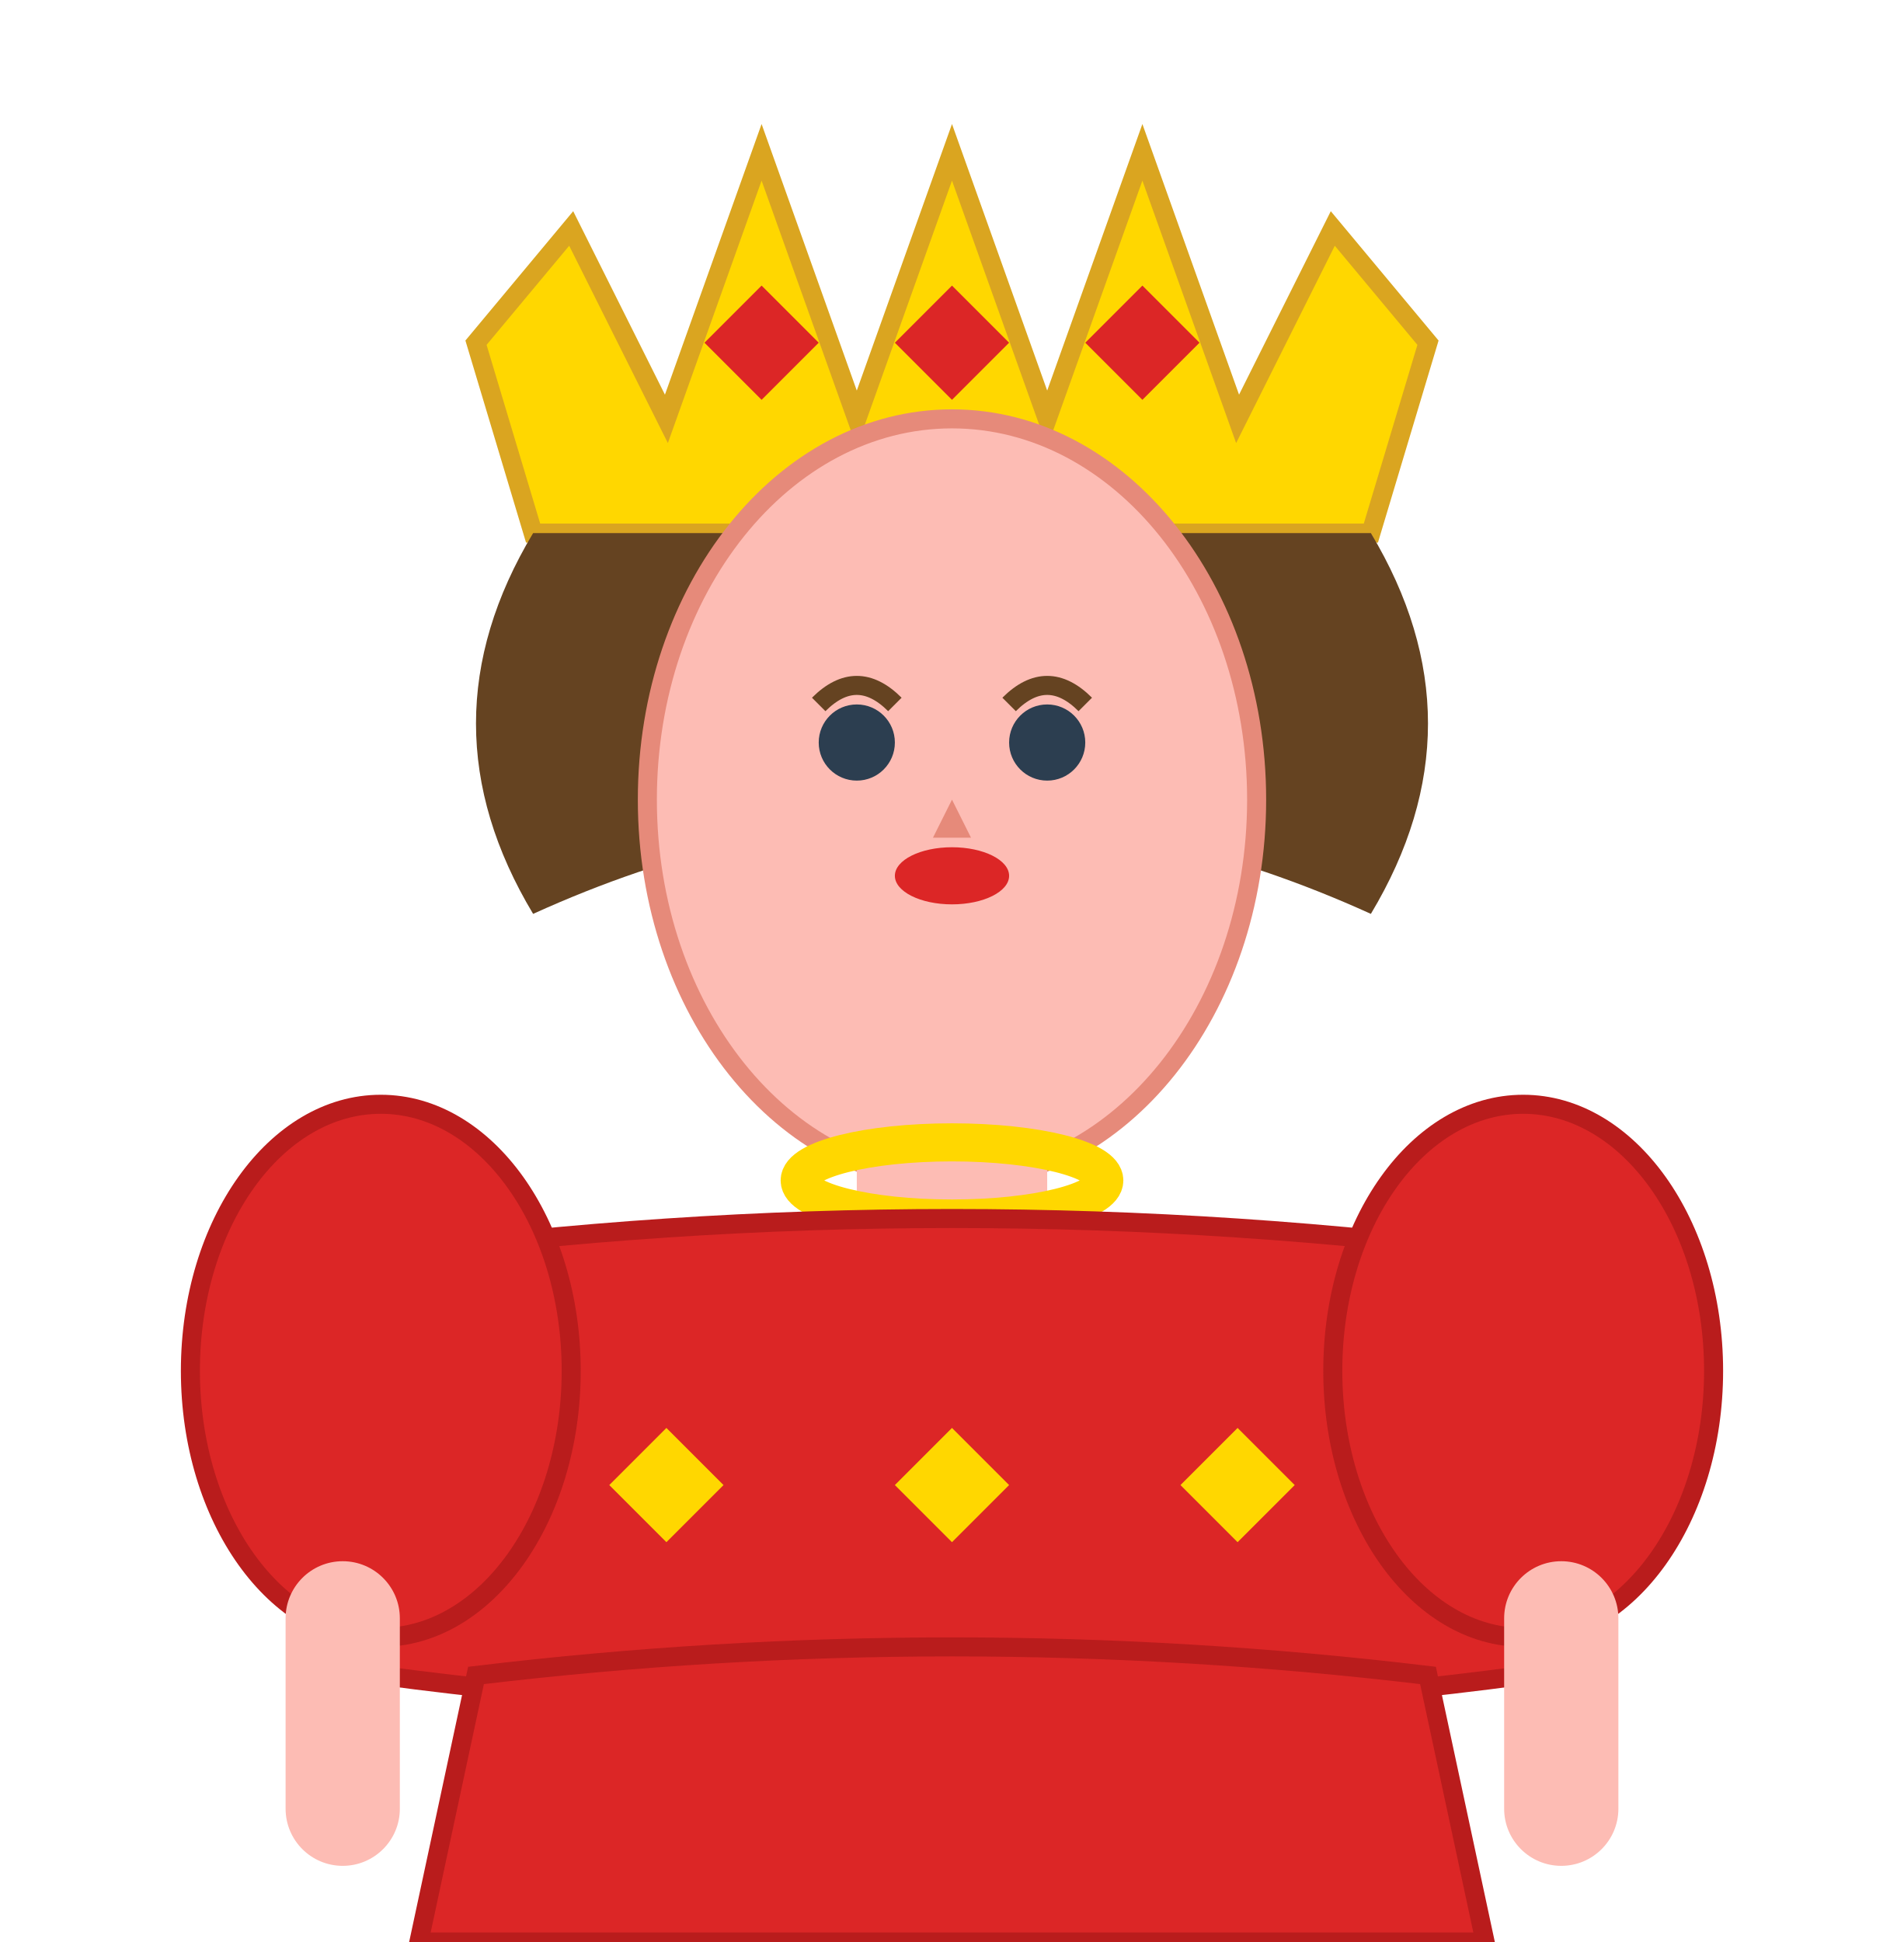
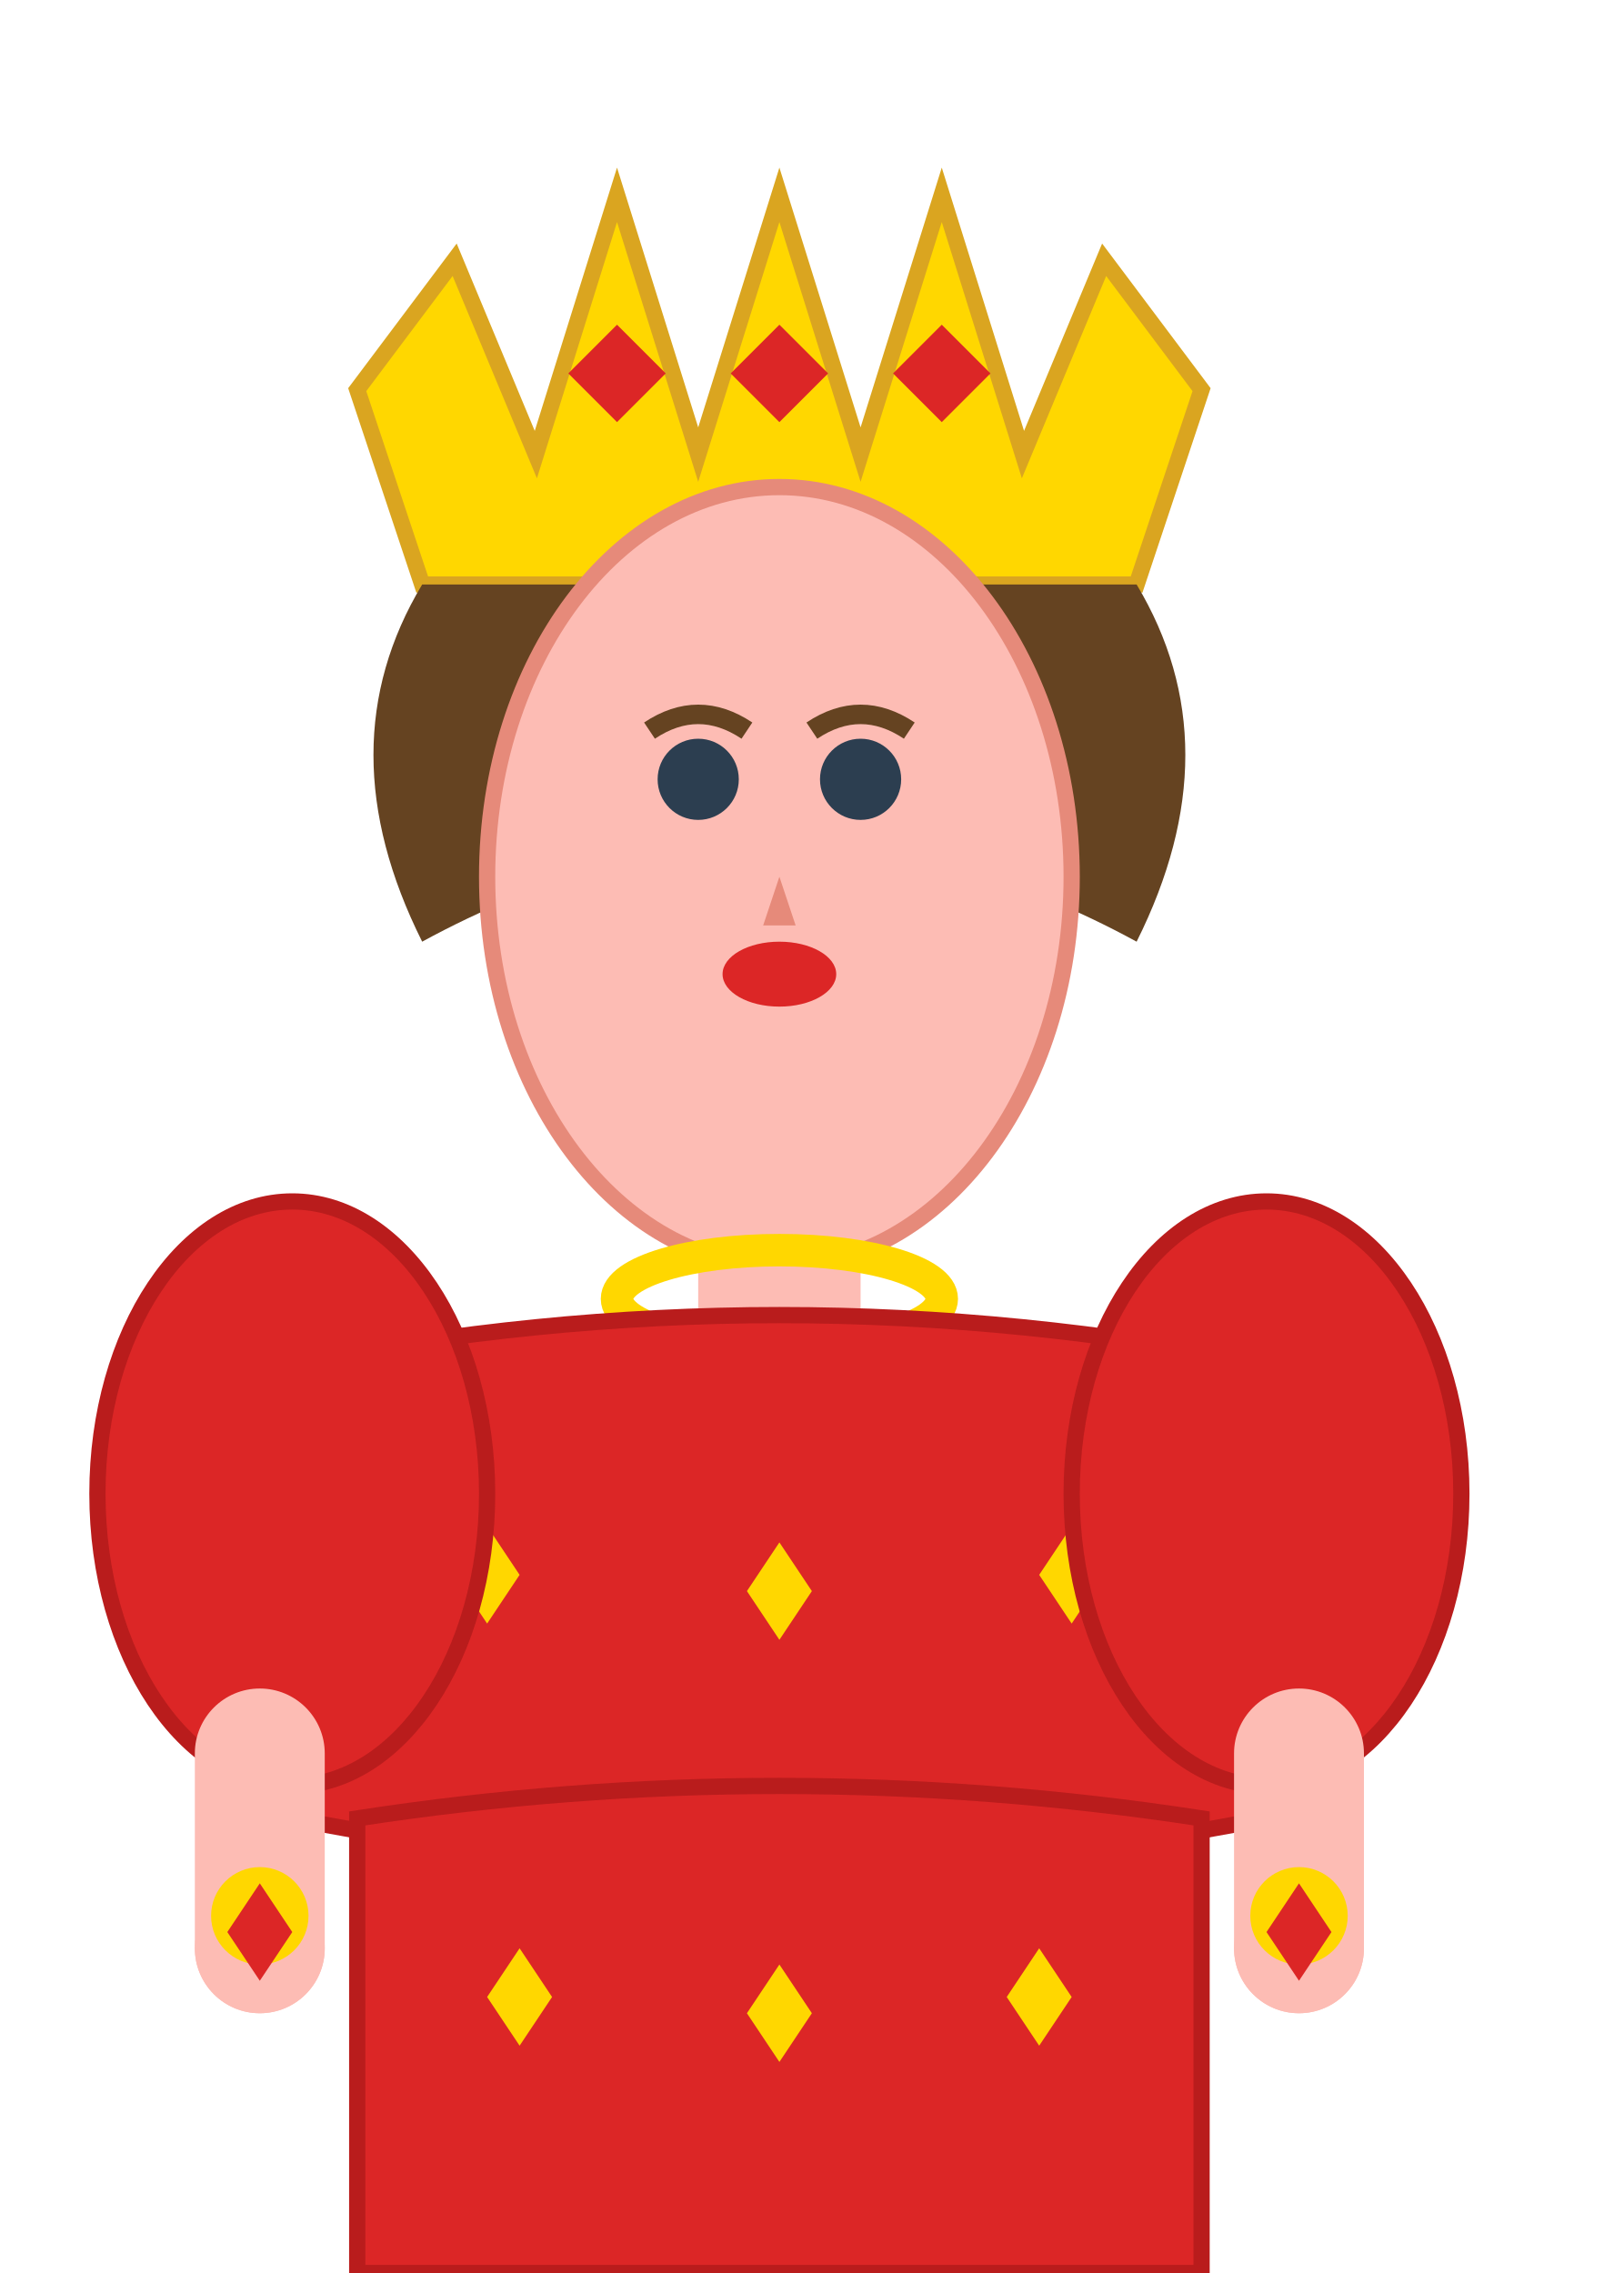
- <svg xmlns="http://www.w3.org/2000/svg" viewBox="0 0 100 102">
-   <path d="M25 18 L30 12 L35 22 L40 8 L45 22 L50 8 L55 22 L60 8 L65 22 L70 12 L75 18 L72 28 L28 28 Z" fill="#FFD700" stroke="#DAA520" stroke-width="1" />
-   <path d="M40 15 L37 18 L40 21 L43 18 Z" fill="#DC2626" />
-   <path d="M50 15 L47 18 L50 21 L53 18 Z" fill="#DC2626" />
-   <path d="M60 15 L57 18 L60 21 L63 18 Z" fill="#DC2626" />
-   <path d="M28 28 Q22 38 28 48 Q50 38 72 48 Q78 38 72 28" fill="#654321" />
-   <ellipse cx="50" cy="42" rx="16" ry="20" fill="#FDBCB4" stroke="#E68A7A" stroke-width="1" />
-   <circle cx="45" cy="39" r="2" fill="#2C3E50" />
-   <circle cx="55" cy="39" r="2" fill="#2C3E50" />
-   <path d="M43 37 Q45 35 47 37" stroke="#654321" stroke-width="1" fill="none" />
-   <path d="M53 37 Q55 35 57 37" stroke="#654321" stroke-width="1" fill="none" />
-   <path d="M50 42 L49 44 L51 44 Z" fill="#E68A7A" />
-   <ellipse cx="50" cy="46" rx="3" ry="1.5" fill="#DC2626" />
-   <rect x="45" y="58" width="10" height="8" fill="#FDBCB4" />
-   <ellipse cx="50" cy="62" rx="8" ry="2" fill="none" stroke="#FFD700" stroke-width="2" />
-   <path d="M50 64 L47 67 L50 70 L53 67 Z" fill="#DC2626" />
-   <path d="M20 66 Q50 62 80 66 L80 88 Q50 92 20 88 Z" fill="#DC2626" stroke="#B91C1C" stroke-width="1" />
-   <ellipse cx="20" cy="72" rx="10" ry="14" fill="#DC2626" stroke="#B91C1C" stroke-width="1" />
-   <ellipse cx="80" cy="72" rx="10" ry="14" fill="#DC2626" stroke="#B91C1C" stroke-width="1" />
-   <rect x="15" y="82" width="6" height="16" fill="#FDBCB4" rx="3" />
-   <rect x="79" y="82" width="6" height="16" fill="#FDBCB4" rx="3" />
-   <path d="M25 88 Q50 85 75 88 L78 102 L22 102 Z" fill="#DC2626" stroke="#B91C1C" stroke-width="1" />
-   <path d="M35 75 L32 78 L35 81 L38 78 Z" fill="#FFD700" />
-   <path d="M50 75 L47 78 L50 81 L53 78 Z" fill="#FFD700" />
-   <path d="M65 75 L62 78 L65 81 L68 78 Z" fill="#FFD700" />
+ <svg xmlns="http://www.w3.org/2000/svg" viewBox="0 0 100 140">
+   <path d="M22 24 L28 16 L33 28 L38 12 L43 28 L48 12 L53 28 L58 12 L63 28 L68 16 L74 24 L70 36 L26 36 Z" fill="#FFD700" stroke="#DAA520" stroke-width="1" />
+   <path d="M38 20 L35 23 L38 26 L41 23 Z" fill="#DC2626" />
+   <path d="M48 20 L45 23 L48 26 L51 23 Z" fill="#DC2626" />
+   <path d="M58 20 L55 23 L58 26 L61 23 Z" fill="#DC2626" />
+   <path d="M26 36 Q20 46 26 58 Q48 46 70 58 Q76 46 70 36" fill="#654321" />
+   <ellipse cx="48" cy="54" rx="18" ry="24" fill="#FDBCB4" stroke="#E68A7A" stroke-width="1" />
+   <circle cx="43" cy="48" r="2.5" fill="#2C3E50" />
+   <circle cx="53" cy="48" r="2.5" fill="#2C3E50" />
+   <path d="M40 45 Q43 43 46 45" stroke="#654321" stroke-width="1.2" fill="none" />
+   <path d="M50 45 Q53 43 56 45" stroke="#654321" stroke-width="1.2" fill="none" />
+   <path d="M48 54 L47 57 L49 57 Z" fill="#E68A7A" />
+   <ellipse cx="48" cy="60" rx="3.5" ry="2" fill="#DC2626" />
+   <rect x="43" y="74" width="10" height="10" fill="#FDBCB4" />
+   <ellipse cx="48" cy="80" rx="10" ry="3" fill="none" stroke="#FFD700" stroke-width="2" />
+   <path d="M48 82 L46 85 L48 88 L50 85 Z" fill="#DC2626" />
+   <path d="M18 84 Q48 78 78 84 L78 112 Q48 118 18 112 Z" fill="#DC2626" stroke="#B91C1C" stroke-width="1" />
+   <path d="M30 94 L28 97 L30 100 L32 97 Z" fill="#FFD700" />
+   <path d="M48 95 L46 98 L48 101 L50 98 Z" fill="#FFD700" />
+   <path d="M66 94 L64 97 L66 100 L68 97 Z" fill="#FFD700" />
+   <ellipse cx="18" cy="92" rx="12" ry="18" fill="#DC2626" stroke="#B91C1C" stroke-width="1" />
+   <ellipse cx="78" cy="92" rx="12" ry="18" fill="#DC2626" stroke="#B91C1C" stroke-width="1" />
+   <rect x="12" y="104" width="8" height="20" fill="#FDBCB4" rx="4" />
+   <rect x="76" y="104" width="8" height="20" fill="#FDBCB4" rx="4" />
+   <circle cx="16" cy="120" r="4" fill="#FDBCB4" />
+   <circle cx="80" cy="120" r="4" fill="#FDBCB4" />
+   <circle cx="16" cy="118" r="3" fill="#FFD700" />
+   <circle cx="80" cy="118" r="3" fill="#FFD700" />
+   <path d="M16 116 L14 119 L16 122 L18 119 Z" fill="#DC2626" />
+   <path d="M80 116 L78 119 L80 122 L82 119 Z" fill="#DC2626" />
+   <path d="M22 112 Q48 108 74 112 L74 140 L22 140 Z" fill="#DC2626" stroke="#B91C1C" stroke-width="1" />
+   <path d="M32 120 L30 123 L32 126 L34 123 Z" fill="#FFD700" />
+   <path d="M48 121 L46 124 L48 127 L50 124 Z" fill="#FFD700" />
+   <path d="M64 120 L62 123 L64 126 L66 123 Z" fill="#FFD700" />
</svg>
